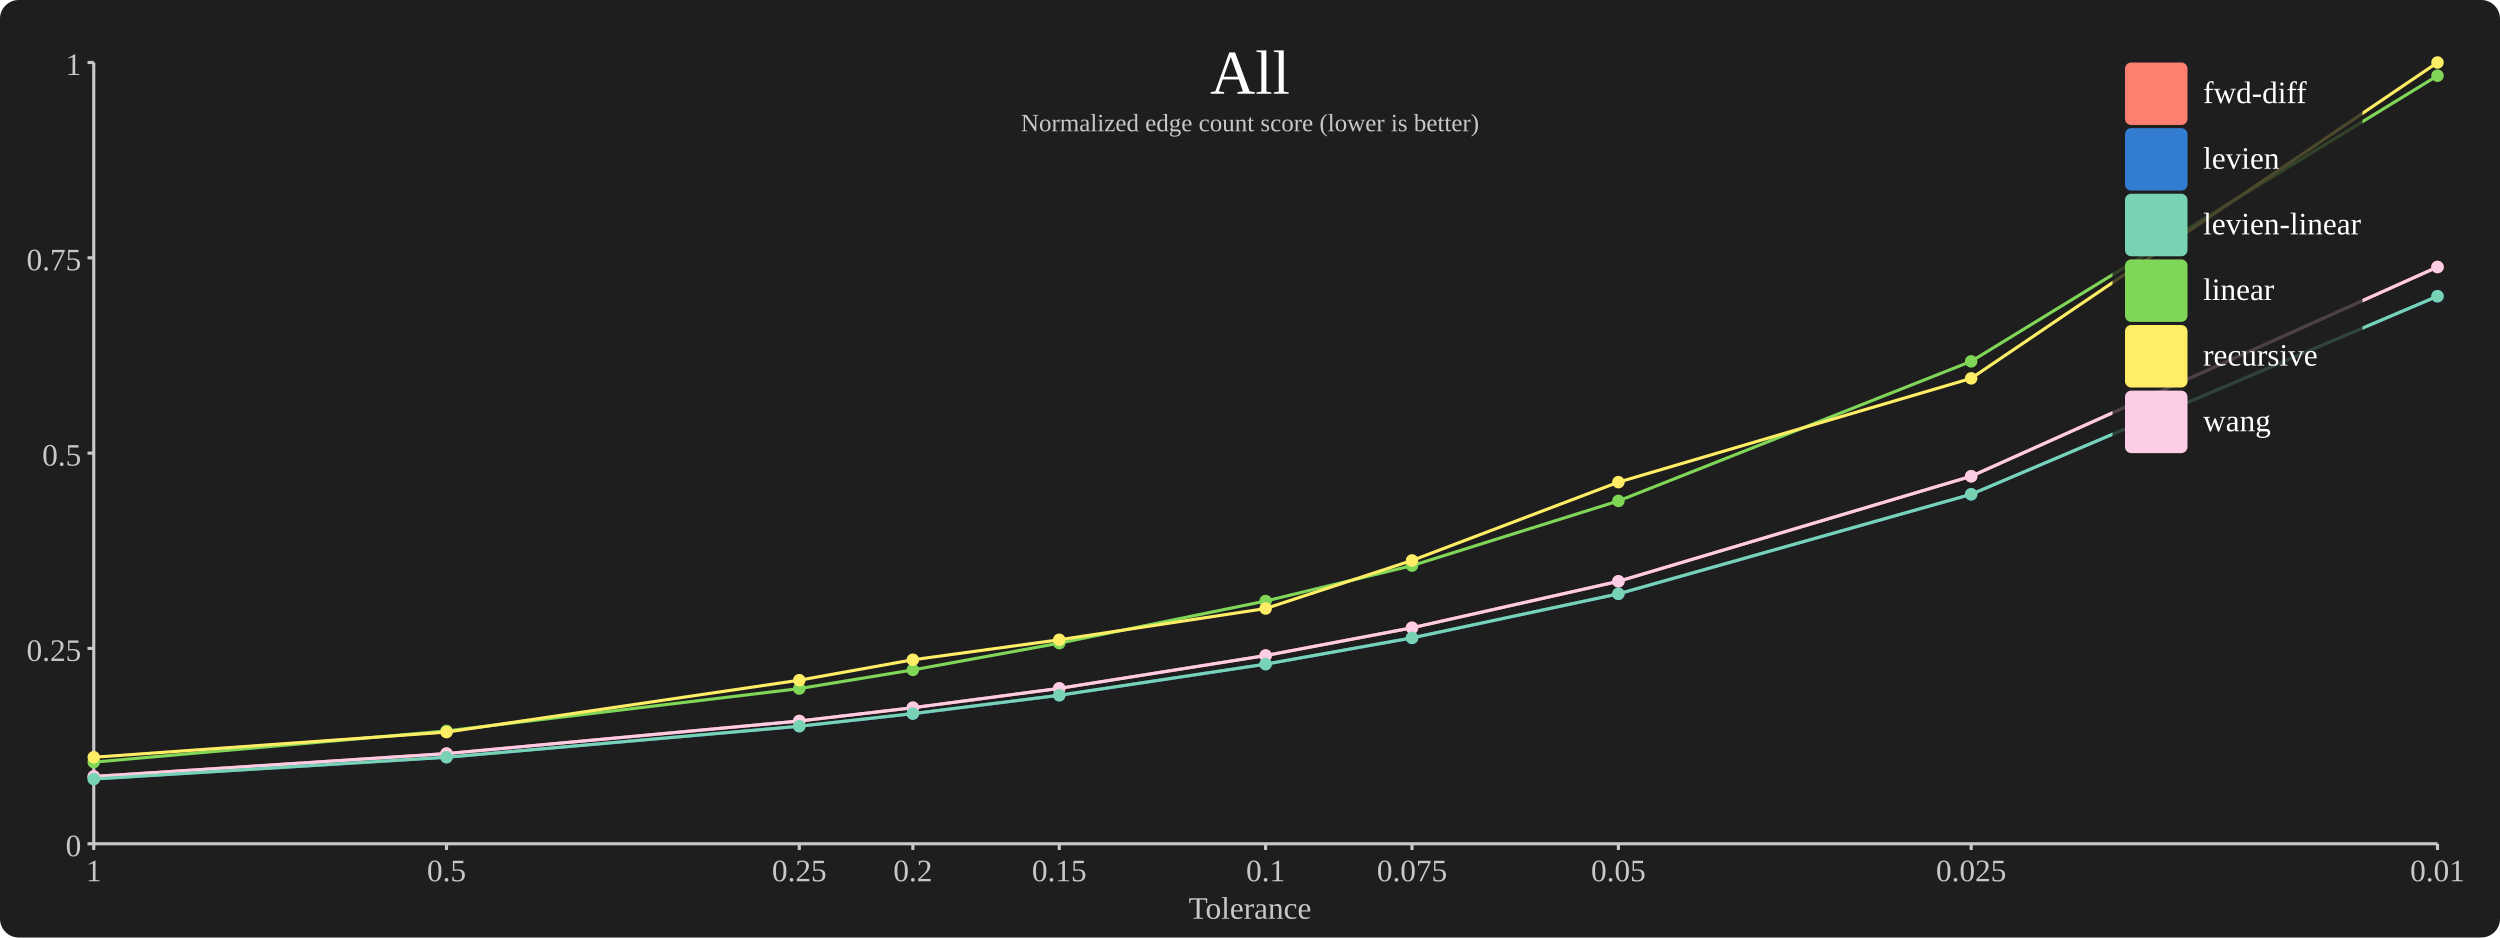
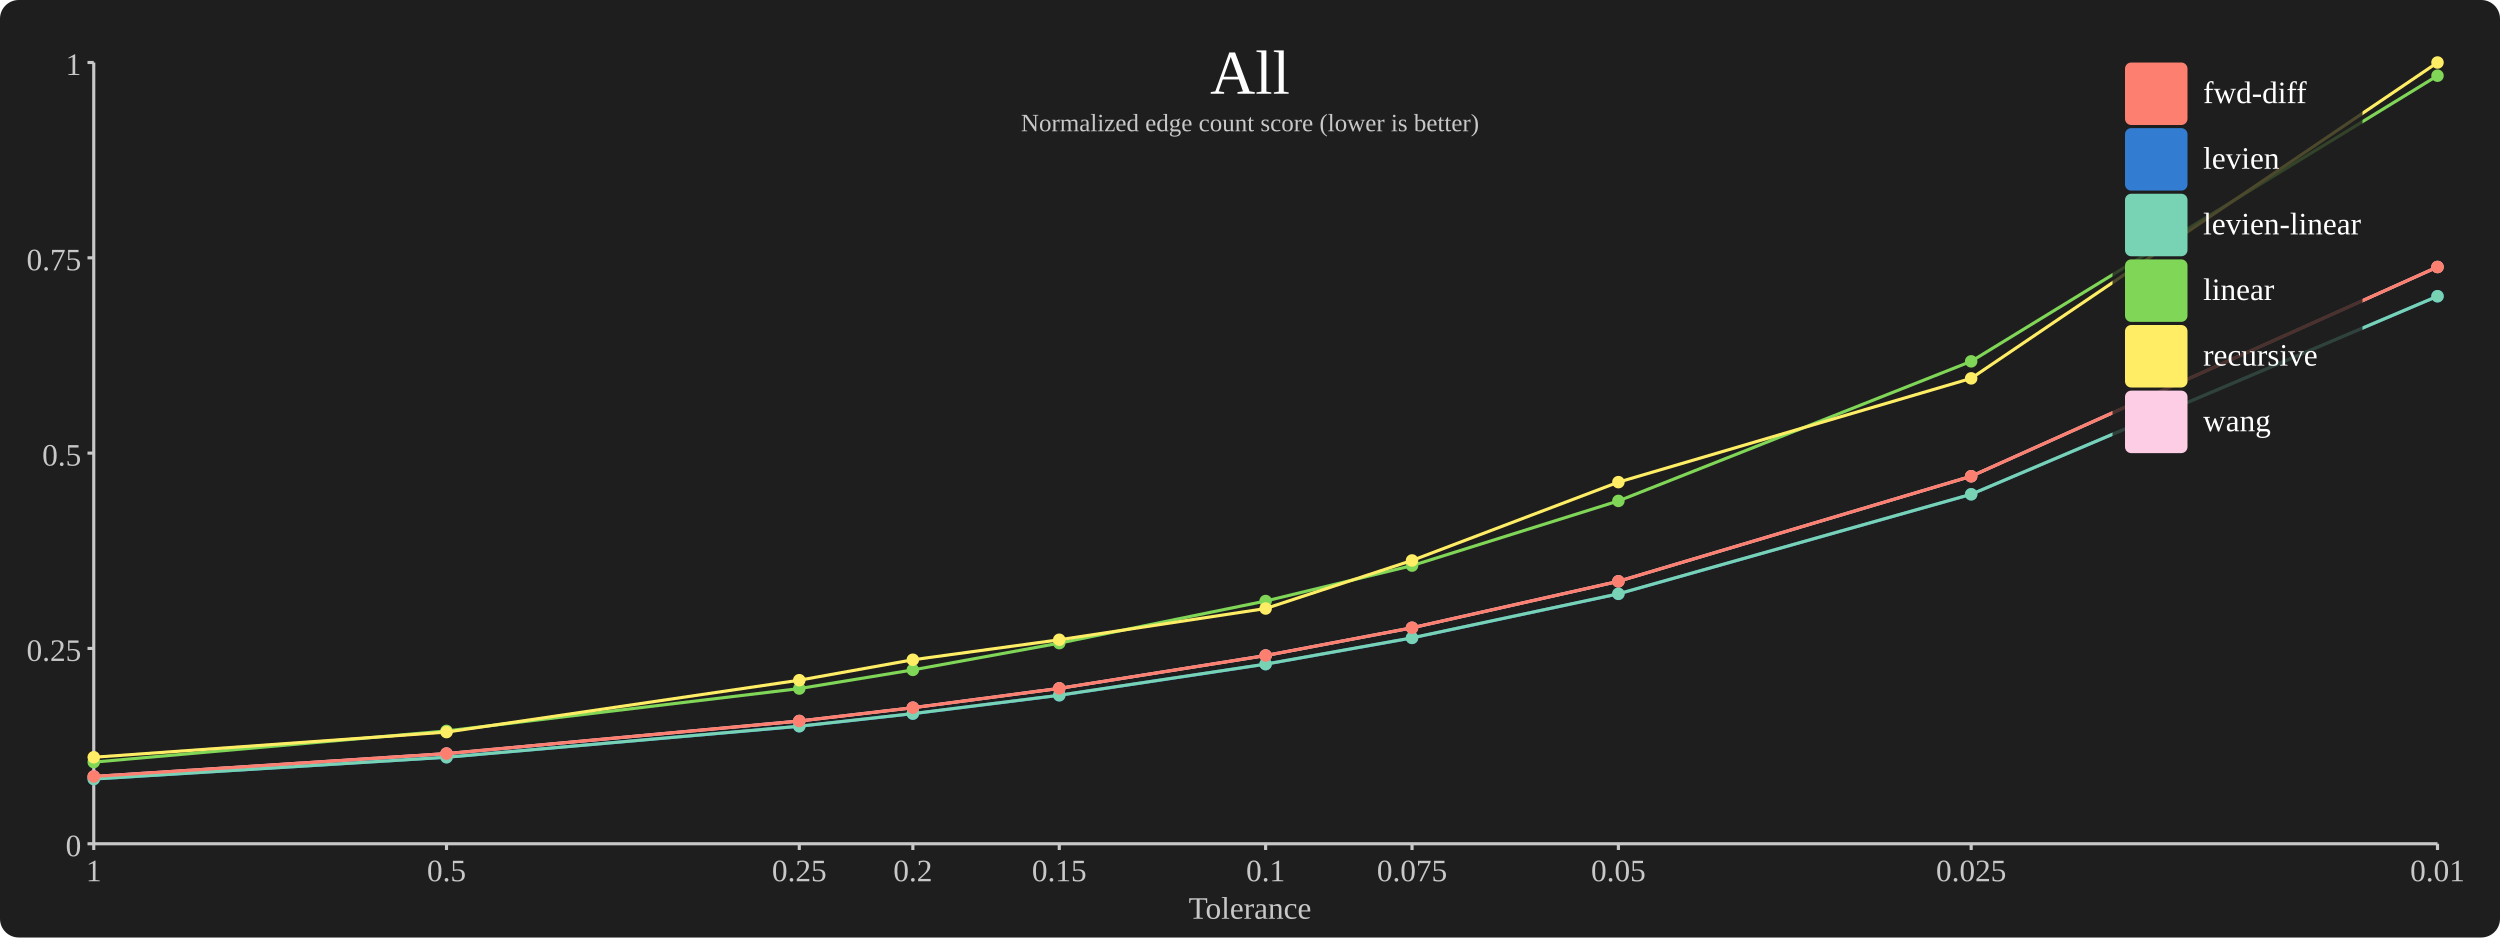
<svg xmlns="http://www.w3.org/2000/svg" viewBox="0 0 800 300">
  <rect x="0" y="0" width="800" height="300" ry="6" style="fill:rgb(30,30,30);stroke:none;fill-opacity:1;stroke-opacity:1;" />
  <path d="M 30 20 L 30 270" style="stroke:rgb(200,200,200);stroke-width:1" />
  <path d="M 30 270 L 780 270" style="stroke:rgb(200,200,200);stroke-width:1" />
  <path d="M 780 270 L 780 272" style="stroke:rgb(200,200,200);stroke-width:1" />
  <text x="780" y="282" style="font-size:10px;fill:rgb(200,200,200);text-anchor:middle;text-align:center;"> 0.01 </text>
  <path d="M 630.772 270 L 630.772 272" style="stroke:rgb(200,200,200);stroke-width:1" />
  <text x="630.772" y="282" style="font-size:10px;fill:rgb(200,200,200);text-anchor:middle;text-align:center;"> 0.025 </text>
  <path d="M 517.886 270 L 517.886 272" style="stroke:rgb(200,200,200);stroke-width:1" />
  <text x="517.886" y="282" style="font-size:10px;fill:rgb(200,200,200);text-anchor:middle;text-align:center;"> 0.05 </text>
  <path d="M 451.852 270 L 451.852 272" style="stroke:rgb(200,200,200);stroke-width:1" />
  <text x="451.852" y="282" style="font-size:10px;fill:rgb(200,200,200);text-anchor:middle;text-align:center;"> 0.075 </text>
  <path d="M 405 270 L 405 272" style="stroke:rgb(200,200,200);stroke-width:1" />
  <text x="405" y="282" style="font-size:10px;fill:rgb(200,200,200);text-anchor:middle;text-align:center;"> 0.1 </text>
  <path d="M 338.966 270 L 338.966 272" style="stroke:rgb(200,200,200);stroke-width:1" />
  <text x="338.966" y="282" style="font-size:10px;fill:rgb(200,200,200);text-anchor:middle;text-align:center;"> 0.15 </text>
  <path d="M 292.114 270 L 292.114 272" style="stroke:rgb(200,200,200);stroke-width:1" />
  <text x="292.114" y="282" style="font-size:10px;fill:rgb(200,200,200);text-anchor:middle;text-align:center;"> 0.2 </text>
  <path d="M 255.773 270 L 255.773 272" style="stroke:rgb(200,200,200);stroke-width:1" />
  <text x="255.773" y="282" style="font-size:10px;fill:rgb(200,200,200);text-anchor:middle;text-align:center;"> 0.25 </text>
  <path d="M 142.886 270 L 142.886 272" style="stroke:rgb(200,200,200);stroke-width:1" />
  <text x="142.886" y="282" style="font-size:10px;fill:rgb(200,200,200);text-anchor:middle;text-align:center;"> 0.5 </text>
  <path d="M 30 270 L 30 272" style="stroke:rgb(200,200,200);stroke-width:1" />
  <text x="30" y="282" style="font-size:10px;fill:rgb(200,200,200);text-anchor:middle;text-align:center;"> 1 </text>
  <path d="M 28 270 L 30 270" style="stroke:rgb(200,200,200);stroke-width:1" />
  <text x="26" y="274" style="font-size:10px;fill:rgb(200,200,200);text-anchor:end;text-align:right;"> 0 </text>
  <path d="M 28 207.5 L 30 207.5" style="stroke:rgb(200,200,200);stroke-width:1" />
  <text x="26" y="211.5" style="font-size:10px;fill:rgb(200,200,200);text-anchor:end;text-align:right;"> 0.25 </text>
  <path d="M 28 145 L 30 145" style="stroke:rgb(200,200,200);stroke-width:1" />
  <text x="26" y="149" style="font-size:10px;fill:rgb(200,200,200);text-anchor:end;text-align:right;"> 0.5 </text>
  <path d="M 28 82.5 L 30 82.5" style="stroke:rgb(200,200,200);stroke-width:1" />
  <text x="26" y="86.5" style="font-size:10px;fill:rgb(200,200,200);text-anchor:end;text-align:right;"> 0.75 </text>
  <path d="M 28 20 L 30 20" style="stroke:rgb(200,200,200);stroke-width:1" />
  <text x="26" y="24" style="font-size:10px;fill:rgb(200,200,200);text-anchor:end;text-align:right;"> 1 </text>
  <text x="400" y="294" style="font-size:10px;fill:rgb(200,200,200);text-anchor:middle;text-align:center;"> Tolerance </text>
+   <circle cx="780" cy="94.795" r="2" style="fill:rgb(50,125,209);stroke:none;fill-opacity:1;stroke-opacity:1;" />
+   <path d="M 780 94.795 L 630.772 158.188" style="stroke:rgb(50,125,209);stroke-width:1" />
+   <circle cx="630.772" cy="158.188" r="2" style="fill:rgb(50,125,209);stroke:none;fill-opacity:1;stroke-opacity:1;" />
+   <path d="M 630.772 158.188 L 517.886 190.04" style="stroke:rgb(50,125,209);stroke-width:1" />
+   <circle cx="517.886" cy="190.04" r="2" style="fill:rgb(50,125,209);stroke:none;fill-opacity:1;stroke-opacity:1;" />
+   <path d="M 517.886 190.04 L 451.852 204.143" style="stroke:rgb(50,125,209);stroke-width:1" />
+   <circle cx="451.852" cy="204.143" r="2" style="fill:rgb(50,125,209);stroke:none;fill-opacity:1;stroke-opacity:1;" />
+   <path d="M 451.852 204.143 L 405 212.532" style="stroke:rgb(50,125,209);stroke-width:1" />
+   <circle cx="405" cy="212.532" r="2" style="fill:rgb(50,125,209);stroke:none;fill-opacity:1;stroke-opacity:1;" />
+   <path d="M 405 212.532 L 338.966 222.495" style="stroke:rgb(50,125,209);stroke-width:1" />
+   <circle cx="338.966" cy="222.495" r="2" style="fill:rgb(50,125,209);stroke:none;fill-opacity:1;stroke-opacity:1;" />
+   <path d="M 338.966 222.495 L 292.114 228.37" style="stroke:rgb(50,125,209);stroke-width:1" />
+   <circle cx="292.114" cy="228.37" r="2" style="fill:rgb(50,125,209);stroke:none;fill-opacity:1;stroke-opacity:1;" />
+   <path d="M 292.114 228.37 L 255.773 232.4" style="stroke:rgb(50,125,209);stroke-width:1" />
+   <circle cx="255.773" cy="232.4" r="2" style="fill:rgb(50,125,209);stroke:none;fill-opacity:1;stroke-opacity:1;" />
+   <path d="M 255.773 232.4 L 142.886 242.31" style="stroke:rgb(50,125,209);stroke-width:1" />
+   <circle cx="142.886" cy="242.31" r="2" style="fill:rgb(50,125,209);stroke:none;fill-opacity:1;stroke-opacity:1;" />
+   <path d="M 142.886 242.31 L 30 249.272" style="stroke:rgb(50,125,209);stroke-width:1" />
+   <circle cx="30" cy="249.272" r="2" style="fill:rgb(50,125,209);stroke:none;fill-opacity:1;stroke-opacity:1;" />
+   <circle cx="780" cy="85.438" r="2" style="fill:rgb(253,204,229);stroke:none;fill-opacity:1;stroke-opacity:1;" />
+   <path d="M 780 85.438 L 630.772 152.4" style="stroke:rgb(253,204,229);stroke-width:1" />
+   <circle cx="630.772" cy="152.4" r="2" style="fill:rgb(253,204,229);stroke:none;fill-opacity:1;stroke-opacity:1;" />
+   <path d="M 630.772 152.4 L 517.886 186.02" style="stroke:rgb(253,204,229);stroke-width:1" />
+   <circle cx="517.886" cy="186.02" r="2" style="fill:rgb(253,204,229);stroke:none;fill-opacity:1;stroke-opacity:1;" />
+   <path d="M 517.886 186.02 L 451.852 200.89" style="stroke:rgb(253,204,229);stroke-width:1" />
+   <circle cx="451.852" cy="200.89" r="2" style="fill:rgb(253,204,229);stroke:none;fill-opacity:1;stroke-opacity:1;" />
+   <path d="M 451.852 200.89 L 405 209.77" style="stroke:rgb(253,204,229);stroke-width:1" />
+   <circle cx="405" cy="209.77" r="2" style="fill:rgb(253,204,229);stroke:none;fill-opacity:1;stroke-opacity:1;" />
+   <path d="M 405 209.77 L 338.966 220.278" style="stroke:rgb(253,204,229);stroke-width:1" />
+   <circle cx="338.966" cy="220.278" r="2" style="fill:rgb(253,204,229);stroke:none;fill-opacity:1;stroke-opacity:1;" />
+   <path d="M 338.966 220.278 L 292.114 226.468" style="stroke:rgb(253,204,229);stroke-width:1" />
+   <circle cx="292.114" cy="226.468" r="2" style="fill:rgb(253,204,229);stroke:none;fill-opacity:1;stroke-opacity:1;" />
+   <path d="M 292.114 226.468 L 255.773 230.72" style="stroke:rgb(253,204,229);stroke-width:1" />
+   <circle cx="255.773" cy="230.72" r="2" style="fill:rgb(253,204,229);stroke:none;fill-opacity:1;stroke-opacity:1;" />
+   <path d="M 255.773 230.72 L 142.886 241.15" style="stroke:rgb(253,204,229);stroke-width:1" />
+   <circle cx="142.886" cy="241.15" r="2" style="fill:rgb(253,204,229);stroke:none;fill-opacity:1;stroke-opacity:1;" />
+   <path d="M 142.886 241.15 L 30 248.472" style="stroke:rgb(253,204,229);stroke-width:1" />
+   <circle cx="30" cy="248.472" r="2" style="fill:rgb(253,204,229);stroke:none;fill-opacity:1;stroke-opacity:1;" />
+   <circle cx="780" cy="24.223" r="2" style="fill:rgb(128,214,87);stroke:none;fill-opacity:1;stroke-opacity:1;" />
+   <path d="M 780 24.223 L 630.772 115.63" style="stroke:rgb(128,214,87);stroke-width:1" />
+   <circle cx="630.772" cy="115.63" r="2" style="fill:rgb(128,214,87);stroke:none;fill-opacity:1;stroke-opacity:1;" />
+   <path d="M 630.772 115.63 L 517.886 160.295" style="stroke:rgb(128,214,87);stroke-width:1" />
+   <circle cx="517.886" cy="160.295" r="2" style="fill:rgb(128,214,87);stroke:none;fill-opacity:1;stroke-opacity:1;" />
+   <path d="M 517.886 160.295 L 451.852 180.993" style="stroke:rgb(128,214,87);stroke-width:1" />
+   <circle cx="451.852" cy="180.993" r="2" style="fill:rgb(128,214,87);stroke:none;fill-opacity:1;stroke-opacity:1;" />
+   <path d="M 451.852 180.993 L 405 192.33" style="stroke:rgb(128,214,87);stroke-width:1" />
+   <circle cx="405" cy="192.33" r="2" style="fill:rgb(128,214,87);stroke:none;fill-opacity:1;stroke-opacity:1;" />
+   <path d="M 405 192.33 L 338.966 205.805" style="stroke:rgb(128,214,87);stroke-width:1" />
+   <circle cx="338.966" cy="205.805" r="2" style="fill:rgb(128,214,87);stroke:none;fill-opacity:1;stroke-opacity:1;" />
+   <path d="M 338.966 205.805 L 292.114 214.368" style="stroke:rgb(128,214,87);stroke-width:1" />
+   <circle cx="292.114" cy="214.368" r="2" style="fill:rgb(128,214,87);stroke:none;fill-opacity:1;stroke-opacity:1;" />
+   <path d="M 292.114 214.368 L 255.773 220.34" style="stroke:rgb(128,214,87);stroke-width:1" />
+   <circle cx="255.773" cy="220.34" r="2" style="fill:rgb(128,214,87);stroke:none;fill-opacity:1;stroke-opacity:1;" />
+   <path d="M 255.773 220.34 L 142.886 233.887" style="stroke:rgb(128,214,87);stroke-width:1" />
+   <circle cx="142.886" cy="233.887" r="2" style="fill:rgb(128,214,87);stroke:none;fill-opacity:1;stroke-opacity:1;" />
+   <path d="M 142.886 233.887 L 30 243.877" style="stroke:rgb(128,214,87);stroke-width:1" />
+   <circle cx="30" cy="243.877" r="2" style="fill:rgb(128,214,87);stroke:none;fill-opacity:1;stroke-opacity:1;" />
+   <circle cx="780" cy="94.792" r="2" style="fill:rgb(119,211,179);stroke:none;fill-opacity:1;stroke-opacity:1;" />
+   <path d="M 780 94.792 L 630.772 158.17" style="stroke:rgb(119,211,179);stroke-width:1" />
+   <circle cx="630.772" cy="158.17" r="2" style="fill:rgb(119,211,179);stroke:none;fill-opacity:1;stroke-opacity:1;" />
+   <path d="M 630.772 158.17 L 517.886 190.02" style="stroke:rgb(119,211,179);stroke-width:1" />
+   <circle cx="517.886" cy="190.02" r="2" style="fill:rgb(119,211,179);stroke:none;fill-opacity:1;stroke-opacity:1;" />
+   <path d="M 517.886 190.02 L 451.852 204.113" style="stroke:rgb(119,211,179);stroke-width:1" />
+   <circle cx="451.852" cy="204.113" r="2" style="fill:rgb(119,211,179);stroke:none;fill-opacity:1;stroke-opacity:1;" />
+   <path d="M 451.852 204.113 L 405 212.515" style="stroke:rgb(119,211,179);stroke-width:1" />
+   <circle cx="405" cy="212.515" r="2" style="fill:rgb(119,211,179);stroke:none;fill-opacity:1;stroke-opacity:1;" />
+   <path d="M 405 212.515 L 338.966 222.475" style="stroke:rgb(119,211,179);stroke-width:1" />
+   <circle cx="338.966" cy="222.475" r="2" style="fill:rgb(119,211,179);stroke:none;fill-opacity:1;stroke-opacity:1;" />
+   <path d="M 338.966 222.475 L 292.114 228.353" style="stroke:rgb(119,211,179);stroke-width:1" />
+   <circle cx="292.114" cy="228.353" r="2" style="fill:rgb(119,211,179);stroke:none;fill-opacity:1;stroke-opacity:1;" />
+   <path d="M 292.114 228.353 L 255.773 232.387" style="stroke:rgb(119,211,179);stroke-width:1" />
+   <circle cx="255.773" cy="232.387" r="2" style="fill:rgb(119,211,179);stroke:none;fill-opacity:1;stroke-opacity:1;" />
+   <path d="M 255.773 232.387 L 142.886 242.312" style="stroke:rgb(119,211,179);stroke-width:1" />
+   <circle cx="142.886" cy="242.312" r="2" style="fill:rgb(119,211,179);stroke:none;fill-opacity:1;stroke-opacity:1;" />
+   <path d="M 142.886 242.312 L 30 249.285" style="stroke:rgb(119,211,179);stroke-width:1" />
+   <circle cx="30" cy="249.285" r="2" style="fill:rgb(119,211,179);stroke:none;fill-opacity:1;stroke-opacity:1;" />
  <circle cx="780" cy="85.438" r="2" style="fill:rgb(253,127,111);stroke:none;fill-opacity:1;stroke-opacity:1;" />
  <path d="M 780 85.438 L 630.772 152.4" style="stroke:rgb(253,127,111);stroke-width:1" />
  <circle cx="630.772" cy="152.4" r="2" style="fill:rgb(253,127,111);stroke:none;fill-opacity:1;stroke-opacity:1;" />
  <path d="M 630.772 152.4 L 517.886 186.02" style="stroke:rgb(253,127,111);stroke-width:1" />
  <circle cx="517.886" cy="186.02" r="2" style="fill:rgb(253,127,111);stroke:none;fill-opacity:1;stroke-opacity:1;" />
  <path d="M 517.886 186.02 L 451.852 200.89" style="stroke:rgb(253,127,111);stroke-width:1" />
  <circle cx="451.852" cy="200.89" r="2" style="fill:rgb(253,127,111);stroke:none;fill-opacity:1;stroke-opacity:1;" />
  <path d="M 451.852 200.89 L 405 209.77" style="stroke:rgb(253,127,111);stroke-width:1" />
  <circle cx="405" cy="209.77" r="2" style="fill:rgb(253,127,111);stroke:none;fill-opacity:1;stroke-opacity:1;" />
  <path d="M 405 209.77 L 338.966 220.278" style="stroke:rgb(253,127,111);stroke-width:1" />
  <circle cx="338.966" cy="220.278" r="2" style="fill:rgb(253,127,111);stroke:none;fill-opacity:1;stroke-opacity:1;" />
  <path d="M 338.966 220.278 L 292.114 226.468" style="stroke:rgb(253,127,111);stroke-width:1" />
  <circle cx="292.114" cy="226.468" r="2" style="fill:rgb(253,127,111);stroke:none;fill-opacity:1;stroke-opacity:1;" />
  <path d="M 292.114 226.468 L 255.773 230.72" style="stroke:rgb(253,127,111);stroke-width:1" />
  <circle cx="255.773" cy="230.72" r="2" style="fill:rgb(253,127,111);stroke:none;fill-opacity:1;stroke-opacity:1;" />
  <path d="M 255.773 230.72 L 142.886 241.15" style="stroke:rgb(253,127,111);stroke-width:1" />
  <circle cx="142.886" cy="241.15" r="2" style="fill:rgb(253,127,111);stroke:none;fill-opacity:1;stroke-opacity:1;" />
  <path d="M 142.886 241.15 L 30 248.472" style="stroke:rgb(253,127,111);stroke-width:1" />
  <circle cx="30" cy="248.472" r="2" style="fill:rgb(253,127,111);stroke:none;fill-opacity:1;stroke-opacity:1;" />
-   <circle cx="780" cy="24.223" r="2" style="fill:rgb(128,214,87);stroke:none;fill-opacity:1;stroke-opacity:1;" />
-   <path d="M 780 24.223 L 630.772 115.63" style="stroke:rgb(128,214,87);stroke-width:1" />
-   <circle cx="630.772" cy="115.63" r="2" style="fill:rgb(128,214,87);stroke:none;fill-opacity:1;stroke-opacity:1;" />
-   <path d="M 630.772 115.63 L 517.886 160.295" style="stroke:rgb(128,214,87);stroke-width:1" />
-   <circle cx="517.886" cy="160.295" r="2" style="fill:rgb(128,214,87);stroke:none;fill-opacity:1;stroke-opacity:1;" />
-   <path d="M 517.886 160.295 L 451.852 180.993" style="stroke:rgb(128,214,87);stroke-width:1" />
-   <circle cx="451.852" cy="180.993" r="2" style="fill:rgb(128,214,87);stroke:none;fill-opacity:1;stroke-opacity:1;" />
-   <path d="M 451.852 180.993 L 405 192.33" style="stroke:rgb(128,214,87);stroke-width:1" />
-   <circle cx="405" cy="192.33" r="2" style="fill:rgb(128,214,87);stroke:none;fill-opacity:1;stroke-opacity:1;" />
-   <path d="M 405 192.33 L 338.966 205.805" style="stroke:rgb(128,214,87);stroke-width:1" />
-   <circle cx="338.966" cy="205.805" r="2" style="fill:rgb(128,214,87);stroke:none;fill-opacity:1;stroke-opacity:1;" />
-   <path d="M 338.966 205.805 L 292.114 214.368" style="stroke:rgb(128,214,87);stroke-width:1" />
-   <circle cx="292.114" cy="214.368" r="2" style="fill:rgb(128,214,87);stroke:none;fill-opacity:1;stroke-opacity:1;" />
-   <path d="M 292.114 214.368 L 255.773 220.34" style="stroke:rgb(128,214,87);stroke-width:1" />
-   <circle cx="255.773" cy="220.34" r="2" style="fill:rgb(128,214,87);stroke:none;fill-opacity:1;stroke-opacity:1;" />
-   <path d="M 255.773 220.34 L 142.886 233.887" style="stroke:rgb(128,214,87);stroke-width:1" />
-   <circle cx="142.886" cy="233.887" r="2" style="fill:rgb(128,214,87);stroke:none;fill-opacity:1;stroke-opacity:1;" />
-   <path d="M 142.886 233.887 L 30 243.877" style="stroke:rgb(128,214,87);stroke-width:1" />
-   <circle cx="30" cy="243.877" r="2" style="fill:rgb(128,214,87);stroke:none;fill-opacity:1;stroke-opacity:1;" />
-   <circle cx="780" cy="94.795" r="2" style="fill:rgb(50,125,209);stroke:none;fill-opacity:1;stroke-opacity:1;" />
-   <path d="M 780 94.795 L 630.772 158.188" style="stroke:rgb(50,125,209);stroke-width:1" />
-   <circle cx="630.772" cy="158.188" r="2" style="fill:rgb(50,125,209);stroke:none;fill-opacity:1;stroke-opacity:1;" />
-   <path d="M 630.772 158.188 L 517.886 190.04" style="stroke:rgb(50,125,209);stroke-width:1" />
-   <circle cx="517.886" cy="190.04" r="2" style="fill:rgb(50,125,209);stroke:none;fill-opacity:1;stroke-opacity:1;" />
-   <path d="M 517.886 190.04 L 451.852 204.143" style="stroke:rgb(50,125,209);stroke-width:1" />
-   <circle cx="451.852" cy="204.143" r="2" style="fill:rgb(50,125,209);stroke:none;fill-opacity:1;stroke-opacity:1;" />
-   <path d="M 451.852 204.143 L 405 212.532" style="stroke:rgb(50,125,209);stroke-width:1" />
-   <circle cx="405" cy="212.532" r="2" style="fill:rgb(50,125,209);stroke:none;fill-opacity:1;stroke-opacity:1;" />
-   <path d="M 405 212.532 L 338.966 222.495" style="stroke:rgb(50,125,209);stroke-width:1" />
-   <circle cx="338.966" cy="222.495" r="2" style="fill:rgb(50,125,209);stroke:none;fill-opacity:1;stroke-opacity:1;" />
-   <path d="M 338.966 222.495 L 292.114 228.37" style="stroke:rgb(50,125,209);stroke-width:1" />
-   <circle cx="292.114" cy="228.37" r="2" style="fill:rgb(50,125,209);stroke:none;fill-opacity:1;stroke-opacity:1;" />
-   <path d="M 292.114 228.37 L 255.773 232.4" style="stroke:rgb(50,125,209);stroke-width:1" />
-   <circle cx="255.773" cy="232.4" r="2" style="fill:rgb(50,125,209);stroke:none;fill-opacity:1;stroke-opacity:1;" />
-   <path d="M 255.773 232.4 L 142.886 242.31" style="stroke:rgb(50,125,209);stroke-width:1" />
-   <circle cx="142.886" cy="242.31" r="2" style="fill:rgb(50,125,209);stroke:none;fill-opacity:1;stroke-opacity:1;" />
-   <path d="M 142.886 242.31 L 30 249.272" style="stroke:rgb(50,125,209);stroke-width:1" />
-   <circle cx="30" cy="249.272" r="2" style="fill:rgb(50,125,209);stroke:none;fill-opacity:1;stroke-opacity:1;" />
  <circle cx="780" cy="20" r="2" style="fill:rgb(255,238,101);stroke:none;fill-opacity:1;stroke-opacity:1;" />
  <path d="M 780 20 L 630.772 121.078" style="stroke:rgb(255,238,101);stroke-width:1" />
  <circle cx="630.772" cy="121.078" r="2" style="fill:rgb(255,238,101);stroke:none;fill-opacity:1;stroke-opacity:1;" />
  <path d="M 630.772 121.078 L 517.886 154.285" style="stroke:rgb(255,238,101);stroke-width:1" />
  <circle cx="517.886" cy="154.285" r="2" style="fill:rgb(255,238,101);stroke:none;fill-opacity:1;stroke-opacity:1;" />
  <path d="M 517.886 154.285 L 451.852 179.345" style="stroke:rgb(255,238,101);stroke-width:1" />
  <circle cx="451.852" cy="179.345" r="2" style="fill:rgb(255,238,101);stroke:none;fill-opacity:1;stroke-opacity:1;" />
  <path d="M 451.852 179.345 L 405 194.725" style="stroke:rgb(255,238,101);stroke-width:1" />
  <circle cx="405" cy="194.725" r="2" style="fill:rgb(255,238,101);stroke:none;fill-opacity:1;stroke-opacity:1;" />
  <path d="M 405 194.725 L 338.966 204.725" style="stroke:rgb(255,238,101);stroke-width:1" />
  <circle cx="338.966" cy="204.725" r="2" style="fill:rgb(255,238,101);stroke:none;fill-opacity:1;stroke-opacity:1;" />
  <path d="M 338.966 204.725 L 292.114 211.123" style="stroke:rgb(255,238,101);stroke-width:1" />
  <circle cx="292.114" cy="211.123" r="2" style="fill:rgb(255,238,101);stroke:none;fill-opacity:1;stroke-opacity:1;" />
  <path d="M 292.114 211.123 L 255.773 217.662" style="stroke:rgb(255,238,101);stroke-width:1" />
  <circle cx="255.773" cy="217.662" r="2" style="fill:rgb(255,238,101);stroke:none;fill-opacity:1;stroke-opacity:1;" />
  <path d="M 255.773 217.662 L 142.886 234.265" style="stroke:rgb(255,238,101);stroke-width:1" />
  <circle cx="142.886" cy="234.265" r="2" style="fill:rgb(255,238,101);stroke:none;fill-opacity:1;stroke-opacity:1;" />
  <path d="M 142.886 234.265 L 30 242.32" style="stroke:rgb(255,238,101);stroke-width:1" />
  <circle cx="30" cy="242.32" r="2" style="fill:rgb(255,238,101);stroke:none;fill-opacity:1;stroke-opacity:1;" />
-   <circle cx="780" cy="85.438" r="2" style="fill:rgb(253,204,229);stroke:none;fill-opacity:1;stroke-opacity:1;" />
-   <path d="M 780 85.438 L 630.772 152.4" style="stroke:rgb(253,204,229);stroke-width:1" />
-   <circle cx="630.772" cy="152.4" r="2" style="fill:rgb(253,204,229);stroke:none;fill-opacity:1;stroke-opacity:1;" />
-   <path d="M 630.772 152.4 L 517.886 186.02" style="stroke:rgb(253,204,229);stroke-width:1" />
-   <circle cx="517.886" cy="186.02" r="2" style="fill:rgb(253,204,229);stroke:none;fill-opacity:1;stroke-opacity:1;" />
-   <path d="M 517.886 186.02 L 451.852 200.89" style="stroke:rgb(253,204,229);stroke-width:1" />
-   <circle cx="451.852" cy="200.89" r="2" style="fill:rgb(253,204,229);stroke:none;fill-opacity:1;stroke-opacity:1;" />
-   <path d="M 451.852 200.89 L 405 209.77" style="stroke:rgb(253,204,229);stroke-width:1" />
-   <circle cx="405" cy="209.77" r="2" style="fill:rgb(253,204,229);stroke:none;fill-opacity:1;stroke-opacity:1;" />
-   <path d="M 405 209.77 L 338.966 220.278" style="stroke:rgb(253,204,229);stroke-width:1" />
-   <circle cx="338.966" cy="220.278" r="2" style="fill:rgb(253,204,229);stroke:none;fill-opacity:1;stroke-opacity:1;" />
-   <path d="M 338.966 220.278 L 292.114 226.468" style="stroke:rgb(253,204,229);stroke-width:1" />
-   <circle cx="292.114" cy="226.468" r="2" style="fill:rgb(253,204,229);stroke:none;fill-opacity:1;stroke-opacity:1;" />
-   <path d="M 292.114 226.468 L 255.773 230.72" style="stroke:rgb(253,204,229);stroke-width:1" />
-   <circle cx="255.773" cy="230.72" r="2" style="fill:rgb(253,204,229);stroke:none;fill-opacity:1;stroke-opacity:1;" />
-   <path d="M 255.773 230.72 L 142.886 241.15" style="stroke:rgb(253,204,229);stroke-width:1" />
-   <circle cx="142.886" cy="241.15" r="2" style="fill:rgb(253,204,229);stroke:none;fill-opacity:1;stroke-opacity:1;" />
-   <path d="M 142.886 241.15 L 30 248.472" style="stroke:rgb(253,204,229);stroke-width:1" />
-   <circle cx="30" cy="248.472" r="2" style="fill:rgb(253,204,229);stroke:none;fill-opacity:1;stroke-opacity:1;" />
-   <circle cx="780" cy="94.792" r="2" style="fill:rgb(119,211,179);stroke:none;fill-opacity:1;stroke-opacity:1;" />
-   <path d="M 780 94.792 L 630.772 158.17" style="stroke:rgb(119,211,179);stroke-width:1" />
-   <circle cx="630.772" cy="158.17" r="2" style="fill:rgb(119,211,179);stroke:none;fill-opacity:1;stroke-opacity:1;" />
-   <path d="M 630.772 158.17 L 517.886 190.02" style="stroke:rgb(119,211,179);stroke-width:1" />
-   <circle cx="517.886" cy="190.02" r="2" style="fill:rgb(119,211,179);stroke:none;fill-opacity:1;stroke-opacity:1;" />
-   <path d="M 517.886 190.02 L 451.852 204.113" style="stroke:rgb(119,211,179);stroke-width:1" />
-   <circle cx="451.852" cy="204.113" r="2" style="fill:rgb(119,211,179);stroke:none;fill-opacity:1;stroke-opacity:1;" />
-   <path d="M 451.852 204.113 L 405 212.515" style="stroke:rgb(119,211,179);stroke-width:1" />
-   <circle cx="405" cy="212.515" r="2" style="fill:rgb(119,211,179);stroke:none;fill-opacity:1;stroke-opacity:1;" />
-   <path d="M 405 212.515 L 338.966 222.475" style="stroke:rgb(119,211,179);stroke-width:1" />
-   <circle cx="338.966" cy="222.475" r="2" style="fill:rgb(119,211,179);stroke:none;fill-opacity:1;stroke-opacity:1;" />
-   <path d="M 338.966 222.475 L 292.114 228.353" style="stroke:rgb(119,211,179);stroke-width:1" />
-   <circle cx="292.114" cy="228.353" r="2" style="fill:rgb(119,211,179);stroke:none;fill-opacity:1;stroke-opacity:1;" />
-   <path d="M 292.114 228.353 L 255.773 232.387" style="stroke:rgb(119,211,179);stroke-width:1" />
-   <circle cx="255.773" cy="232.387" r="2" style="fill:rgb(119,211,179);stroke:none;fill-opacity:1;stroke-opacity:1;" />
-   <path d="M 255.773 232.387 L 142.886 242.312" style="stroke:rgb(119,211,179);stroke-width:1" />
-   <circle cx="142.886" cy="242.312" r="2" style="fill:rgb(119,211,179);stroke:none;fill-opacity:1;stroke-opacity:1;" />
-   <path d="M 142.886 242.312 L 30 249.285" style="stroke:rgb(119,211,179);stroke-width:1" />
-   <circle cx="30" cy="249.285" r="2" style="fill:rgb(119,211,179);stroke:none;fill-opacity:1;stroke-opacity:1;" />
  <rect x="676" y="16" width="80" height="133" ry="4" style="fill:rgb(30,30,30);stroke:none;fill-opacity:0.8;stroke-opacity:1;" />
  <rect x="680" y="20" width="20" height="20" ry="2" style="fill:rgb(253,127,111);stroke:none;fill-opacity:1;stroke-opacity:1;" />
  <text x="705" y="33" style="font-size:10px;fill:rgb(255,255,255);text-anchor:start;text-align:left;"> fwd-diff </text>
  <rect x="680" y="41" width="20" height="20" ry="2" style="fill:rgb(50,125,209);stroke:none;fill-opacity:1;stroke-opacity:1;" />
  <text x="705" y="54" style="font-size:10px;fill:rgb(255,255,255);text-anchor:start;text-align:left;"> levien </text>
  <rect x="680" y="62" width="20" height="20" ry="2" style="fill:rgb(119,211,179);stroke:none;fill-opacity:1;stroke-opacity:1;" />
  <text x="705" y="75" style="font-size:10px;fill:rgb(255,255,255);text-anchor:start;text-align:left;"> levien-linear </text>
  <rect x="680" y="83" width="20" height="20" ry="2" style="fill:rgb(128,214,87);stroke:none;fill-opacity:1;stroke-opacity:1;" />
  <text x="705" y="96" style="font-size:10px;fill:rgb(255,255,255);text-anchor:start;text-align:left;"> linear </text>
  <rect x="680" y="104" width="20" height="20" ry="2" style="fill:rgb(255,238,101);stroke:none;fill-opacity:1;stroke-opacity:1;" />
  <text x="705" y="117" style="font-size:10px;fill:rgb(255,255,255);text-anchor:start;text-align:left;"> recursive </text>
  <rect x="680" y="125" width="20" height="20" ry="2" style="fill:rgb(253,204,229);stroke:none;fill-opacity:1;stroke-opacity:1;" />
  <text x="705" y="138" style="font-size:10px;fill:rgb(255,255,255);text-anchor:start;text-align:left;"> wang </text>
  <text x="400" y="30" style="font-size:20px;fill:rgb(255,255,255);text-anchor:middle;text-align:center;"> All </text>
  <text x="400" y="42" style="font-size:8px;fill:rgb(200,200,200);text-anchor:middle;text-align:center;"> Normalized edge count score (lower is better) </text>
</svg>
